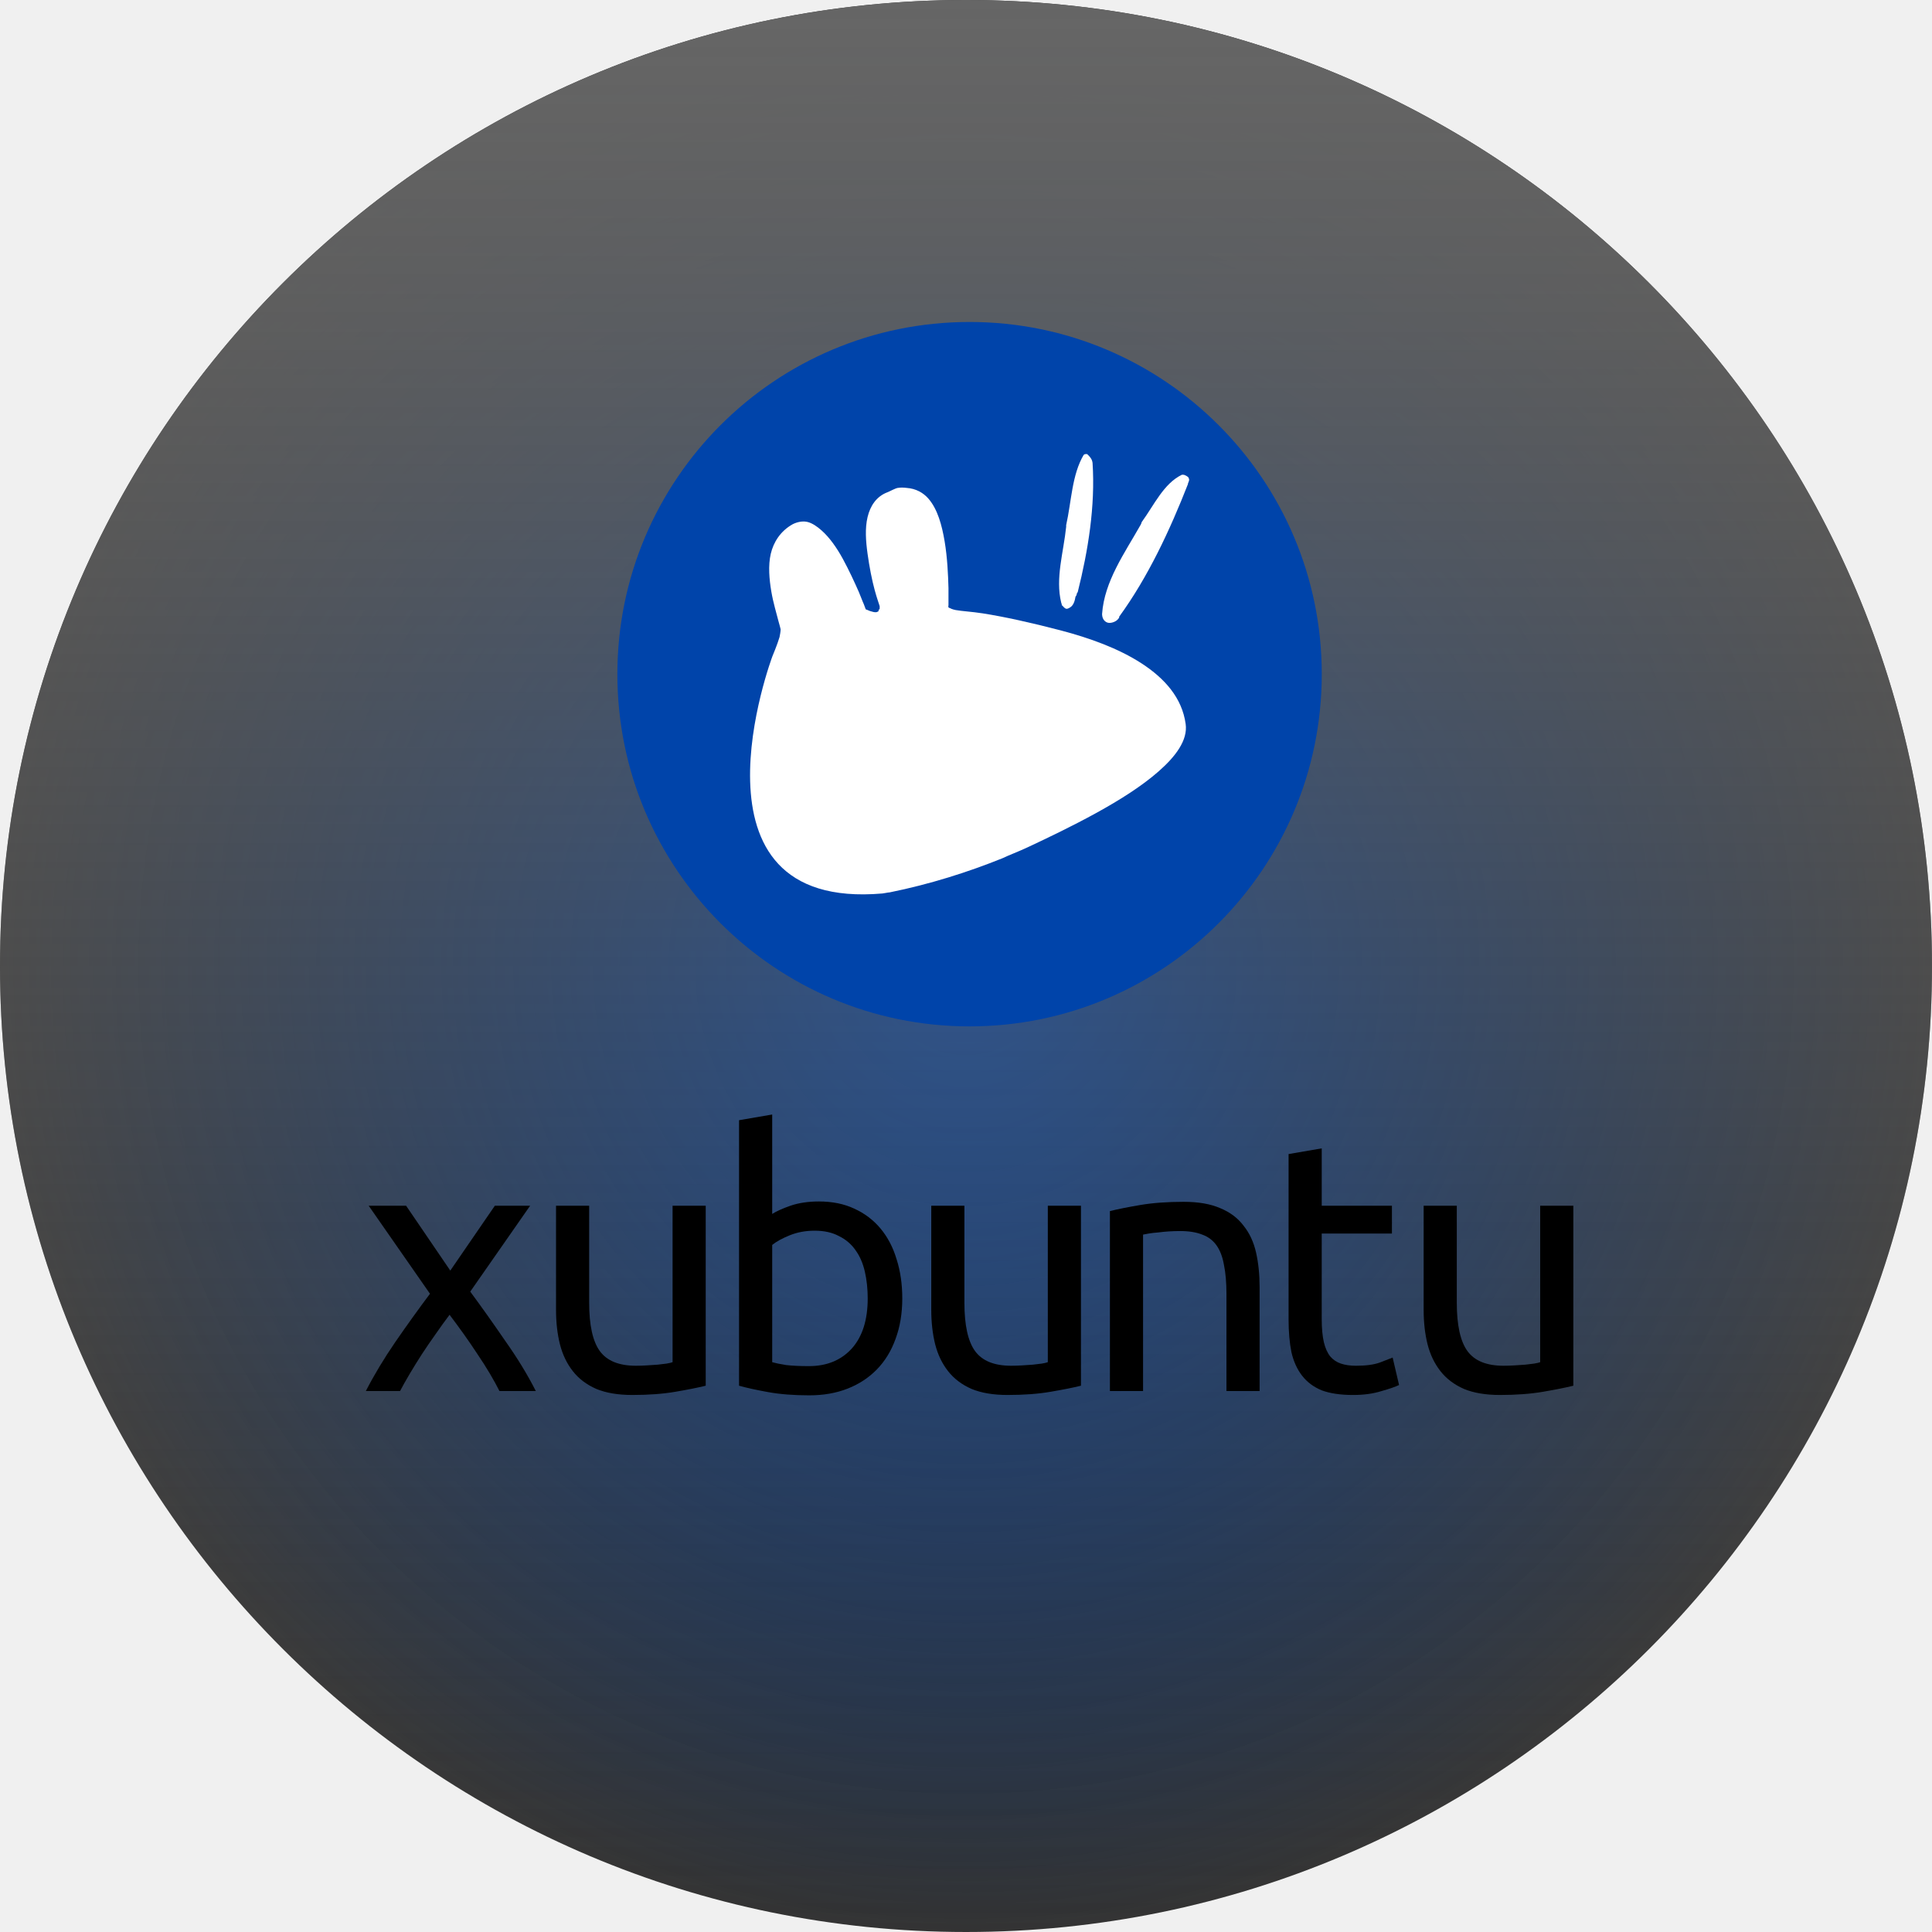
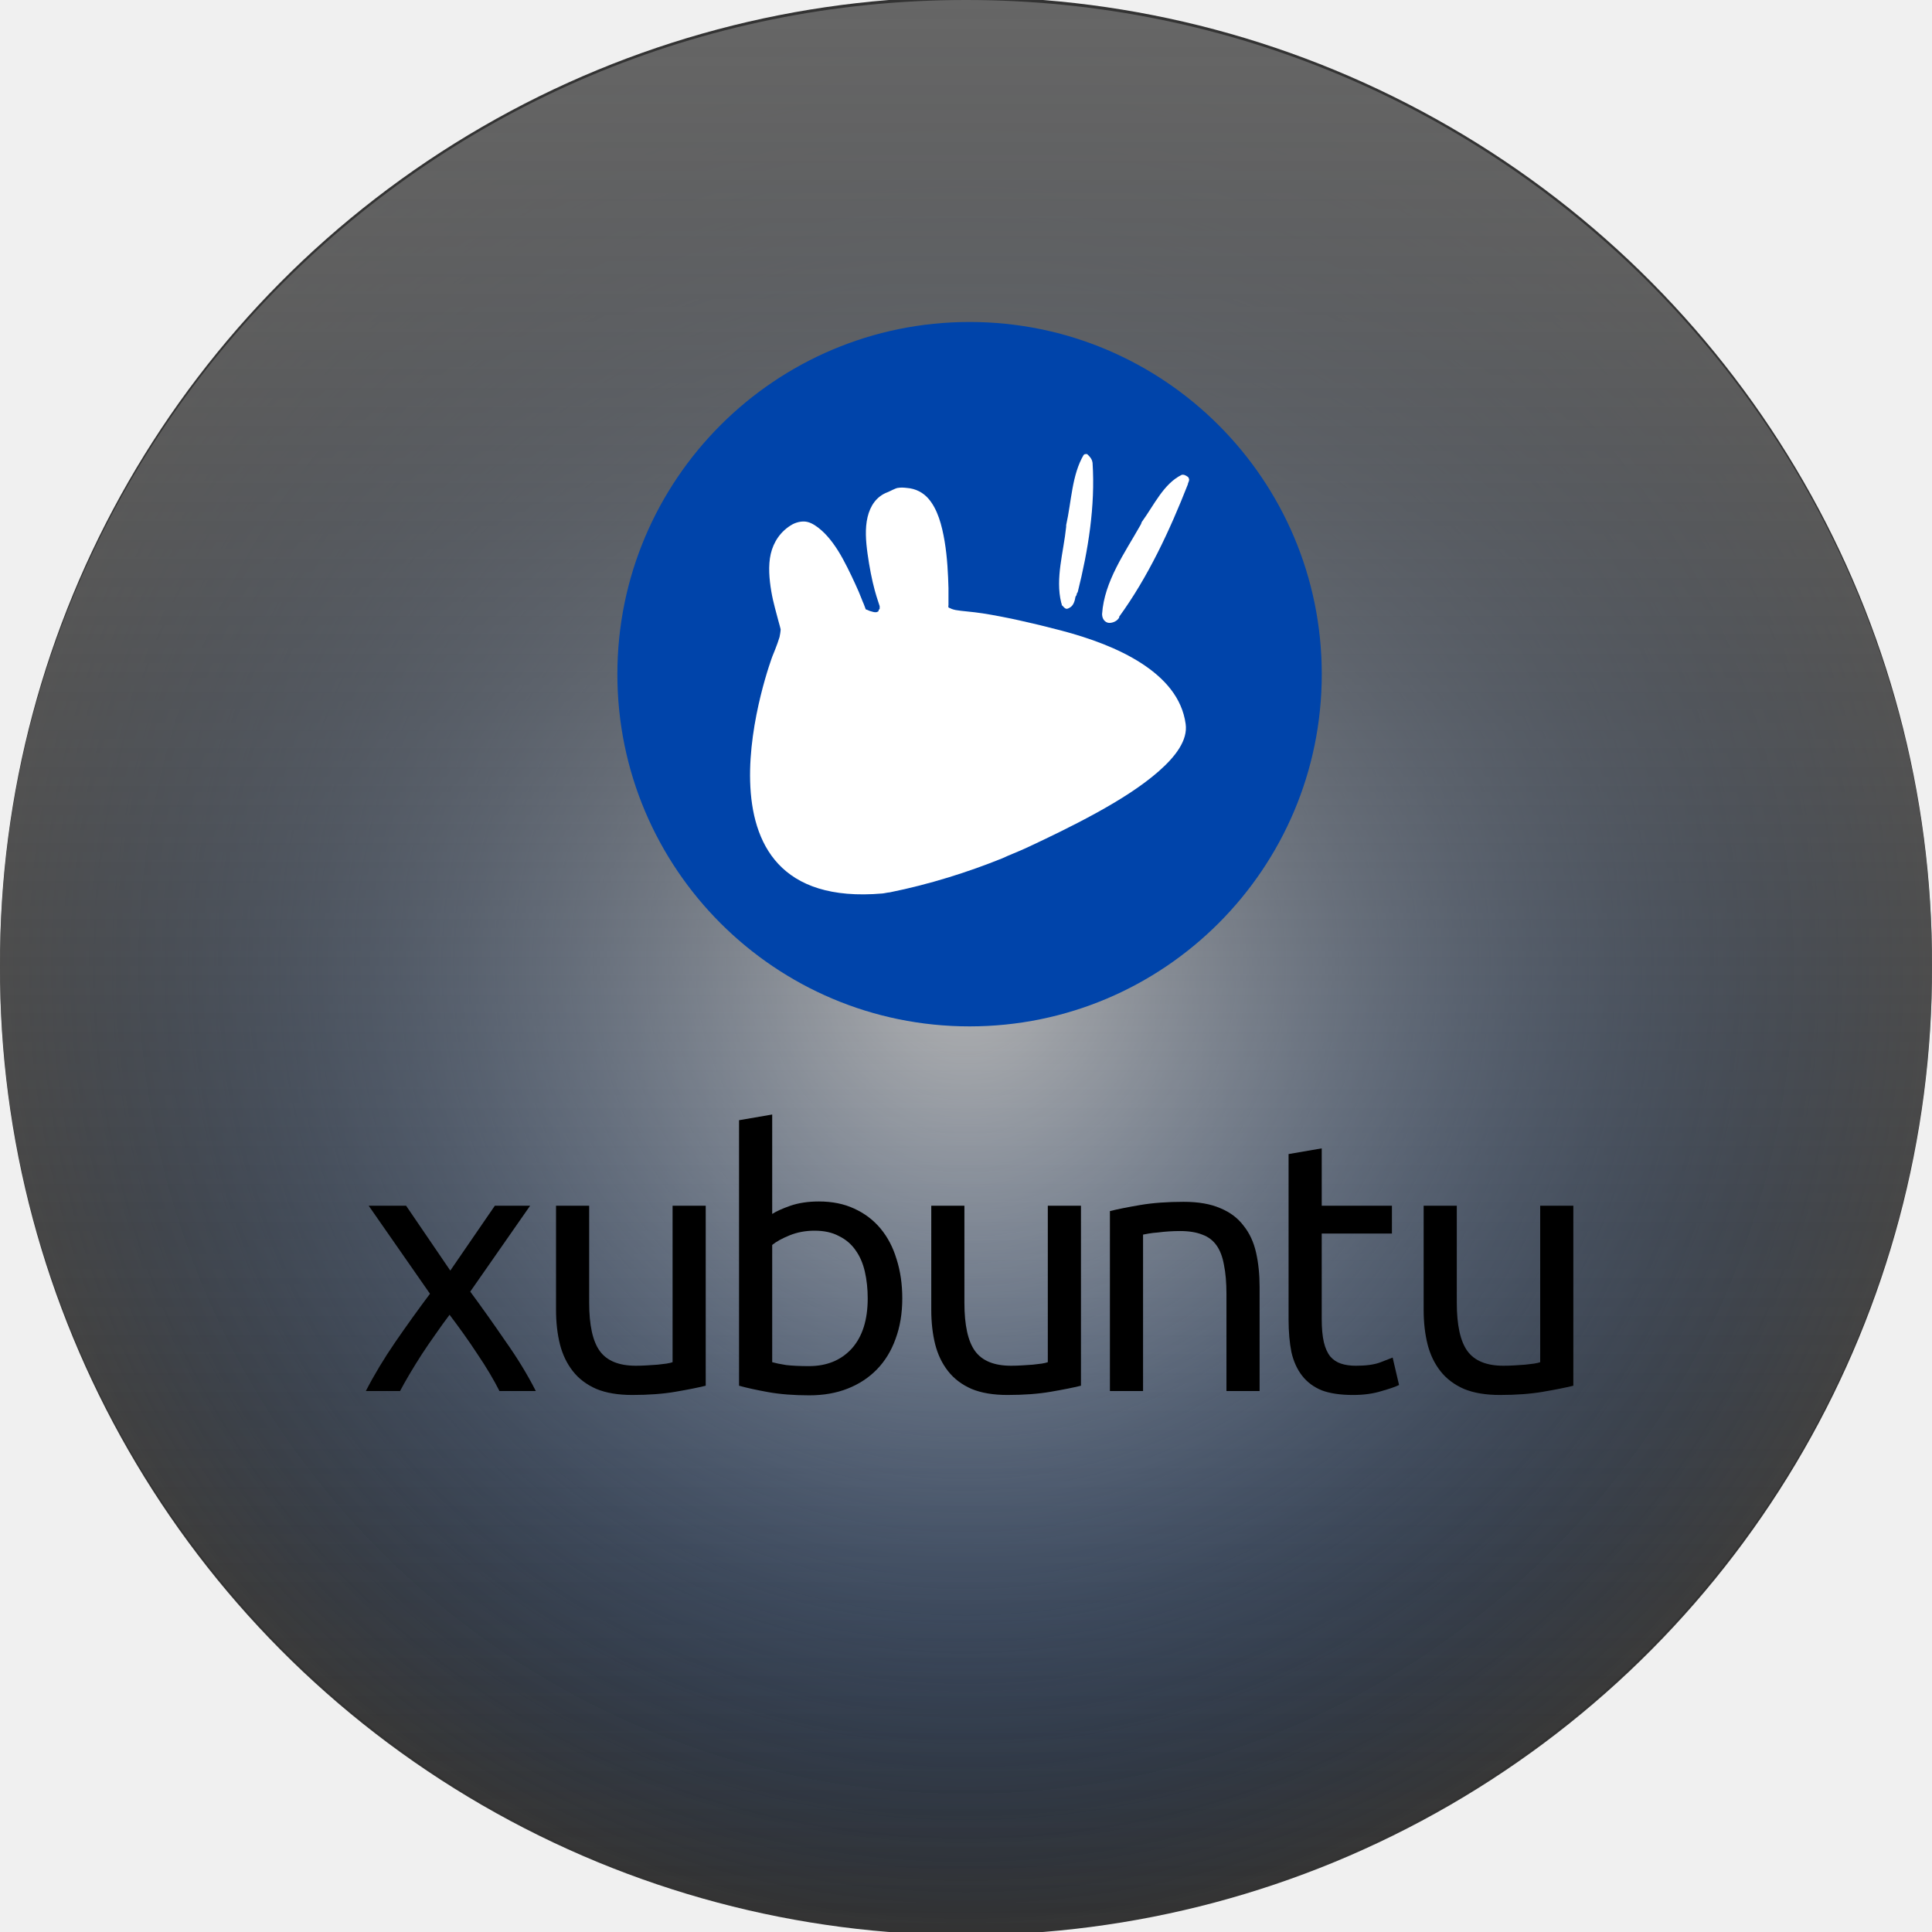
<svg xmlns="http://www.w3.org/2000/svg" xmlns:ns1="http://www.openswatchbook.org/uri/2009/osb" xmlns:xlink="http://www.w3.org/1999/xlink" id="svg3004" version="1.1" width="270" height="270" xml:space="preserve">
  <defs id="defs3008">
    <linearGradient id="linearGradient4226">
-       <stop style="stop-color:#0044aa;stop-opacity:1;" offset="0" id="stop4228" />
+       <stop style="stop-color:#ffffff;stop-opacity:1;" offset="0" id="stop4228" />
      <stop style="stop-color:#0044aa;stop-opacity:0;" offset="1" id="stop4230" />
    </linearGradient>
    <linearGradient id="linearGradient4164">
      <stop style="stop-color:#a80030;stop-opacity:1;" offset="0" id="stop4166" />
      <stop style="stop-color:#a80030;stop-opacity:0;" offset="1" id="stop4168" />
    </linearGradient>
    <linearGradient id="linearGradient5303">
      <stop style="stop-color:#f26711;stop-opacity:1;" offset="0" id="stop5305" />
      <stop style="stop-color:#f26711;stop-opacity:0;" offset="1" id="stop5307" />
    </linearGradient>
    <linearGradient id="linearGradient5267">
      <stop style="stop-color:#666666;stop-opacity:1;" offset="0" id="stop5269" />
      <stop style="stop-color:#666666;stop-opacity:0;" offset="1" id="stop5271" />
    </linearGradient>
    <linearGradient id="linearGradient5251" ns1:paint="solid">
      <stop style="stop-color:#666666;stop-opacity:1;" offset="0" id="stop5253" />
    </linearGradient>
    <linearGradient xlink:href="#linearGradient5267" id="linearGradient5273" x1="-395.365" y1="-212.642" x2="4.763" y2="-212.642" gradientUnits="userSpaceOnUse" />
    <radialGradient xlink:href="#linearGradient5303" id="radialGradient5325" cx="-163.148" cy="-366.263" fx="-163.148" fy="-366.263" r="144.094" gradientTransform="matrix(1,0,0,0.9338842,0,-24.21576)" gradientUnits="userSpaceOnUse" />
    <radialGradient xlink:href="#linearGradient4164" id="radialGradient4170" cx="1447.778" cy="-272.917" fx="1447.778" fy="-272.917" r="223.333" gradientTransform="matrix(1,0,0,0.9751244,0,-6.788974)" gradientUnits="userSpaceOnUse" />
    <radialGradient xlink:href="#linearGradient4164-9" id="radialGradient4170-9" cx="1447.778" cy="-272.917" fx="1447.778" fy="-272.917" r="223.333" gradientTransform="matrix(1,0,0,0.9751244,0,-6.788974)" gradientUnits="userSpaceOnUse" />
    <linearGradient id="linearGradient4164-9">
      <stop style="stop-color:#a80030;stop-opacity:1;" offset="0" id="stop4166-0" />
      <stop style="stop-color:#a80030;stop-opacity:0;" offset="1" id="stop4168-2" />
    </linearGradient>
    <radialGradient r="223.333" fy="-272.917" fx="1447.778" cy="-272.917" cx="1447.778" gradientTransform="matrix(1,0,0,0.9751244,0,-6.788974)" gradientUnits="userSpaceOnUse" id="radialGradient4206" xlink:href="#linearGradient4164-9" />
    <radialGradient xlink:href="#linearGradient4164" id="radialGradient14319" gradientUnits="userSpaceOnUse" gradientTransform="matrix(1,0,0,0.9751244,0,-6.788974)" cx="1447.778" cy="-272.917" fx="1447.778" fy="-272.917" r="223.333" />
    <linearGradient xlink:href="#linearGradient5267" id="linearGradient14321" gradientUnits="userSpaceOnUse" x1="-395.365" y1="-212.642" x2="4.763" y2="-212.642" />
    <linearGradient xlink:href="#linearGradient5267" id="linearGradient14345" gradientUnits="userSpaceOnUse" x1="-395.365" y1="-212.642" x2="4.763" y2="-212.642" />
    <radialGradient xlink:href="#linearGradient4164" id="radialGradient14347" gradientUnits="userSpaceOnUse" gradientTransform="matrix(1,0,0,0.9751244,0,-6.788974)" cx="1447.778" cy="-272.917" fx="1447.778" fy="-272.917" r="223.333" />
    <radialGradient xlink:href="#linearGradient4164" id="radialGradient14931" gradientUnits="userSpaceOnUse" gradientTransform="matrix(1,0,0,0.9751244,0,-6.788974)" cx="1447.778" cy="-272.917" fx="1447.778" fy="-272.917" r="223.333" />
    <linearGradient xlink:href="#linearGradient5267" id="linearGradient14933" gradientUnits="userSpaceOnUse" x1="-395.365" y1="-212.642" x2="4.763" y2="-212.642" />
    <radialGradient xlink:href="#linearGradient4164" id="radialGradient14961" gradientUnits="userSpaceOnUse" gradientTransform="matrix(1,0,0,0.9751244,0,-6.788974)" cx="1447.778" cy="-272.917" fx="1447.778" fy="-272.917" r="223.333" />
    <linearGradient xlink:href="#linearGradient5267" id="linearGradient14963" gradientUnits="userSpaceOnUse" x1="-395.365" y1="-212.642" x2="4.763" y2="-212.642" />
    <linearGradient xlink:href="#linearGradient5267" id="linearGradient14991" gradientUnits="userSpaceOnUse" x1="-395.365" y1="-212.642" x2="4.763" y2="-212.642" />
    <linearGradient xlink:href="#linearGradient5267" id="linearGradient15015" gradientUnits="userSpaceOnUse" x1="-395.365" y1="-212.642" x2="4.763" y2="-212.642" />
    <linearGradient xlink:href="#linearGradient5267" id="linearGradient3725" gradientUnits="userSpaceOnUse" x1="-395.365" y1="-212.642" x2="4.763" y2="-212.642" />
    <radialGradient r="125.556" fy="-292.917" fx="-318.889" cy="-292.917" cx="-318.889" gradientTransform="matrix(1,0,0,1.061947,0,18.14526)" gradientUnits="userSpaceOnUse" id="radialGradient3812" xlink:href="#linearGradient3787-8" />
    <linearGradient id="linearGradient3787-8">
      <stop style="stop-color:#000000;stop-opacity:1;" offset="0" id="stop3789-9" />
      <stop style="stop-color:#000000;stop-opacity:0;" offset="1" id="stop3791-4" />
    </linearGradient>
    <radialGradient r="125.556" fy="-292.917" fx="-318.889" cy="-292.917" cx="-318.889" gradientTransform="matrix(1,0,0,1.061947,0,18.14526)" gradientUnits="userSpaceOnUse" id="radialGradient6789" xlink:href="#linearGradient3787-8" />
    <radialGradient xlink:href="#linearGradient4226" id="radialGradient4232" cx="1447.778" cy="-272.917" fx="1447.778" fy="-272.917" r="223.333" gradientTransform="matrix(1,0,0,0.9751244,0,-6.788974)" gradientUnits="userSpaceOnUse" />
    <radialGradient xlink:href="#linearGradient3787-8" id="radialGradient3090" gradientUnits="userSpaceOnUse" gradientTransform="matrix(1,0,0,1.061947,0,18.14526)" cx="-318.889" cy="-292.917" fx="-318.889" fy="-292.917" r="125.556" />
    <radialGradient xlink:href="#linearGradient4226" id="radialGradient3092" gradientUnits="userSpaceOnUse" gradientTransform="matrix(1,0,0,0.9751244,0,-6.788974)" cx="1447.778" cy="-272.917" fx="1447.778" fy="-272.917" r="223.333" />
    <linearGradient xlink:href="#linearGradient5267" id="linearGradient3094" gradientUnits="userSpaceOnUse" x1="-395.365" y1="-212.642" x2="4.763" y2="-212.642" />
+     <radialGradient xlink:href="#linearGradient3787-8" id="radialGradient3067" gradientUnits="userSpaceOnUse" gradientTransform="matrix(1,0,0,1.061947,0,18.14526)" cx="-318.889" cy="-292.917" fx="-318.889" fy="-292.917" r="125.556" />
+     <radialGradient xlink:href="#linearGradient4226" id="radialGradient3069" gradientUnits="userSpaceOnUse" gradientTransform="matrix(1,0,0,0.9751244,0,-6.788974)" cx="1447.778" cy="-272.917" fx="1447.778" fy="-272.917" r="223.333" />
+     <linearGradient xlink:href="#linearGradient5267" id="linearGradient3071" gradientUnits="userSpaceOnUse" x1="-395.365" y1="-212.642" x2="4.763" y2="-212.642" />
+     <linearGradient xlink:href="#linearGradient5267" id="linearGradient3092" gradientUnits="userSpaceOnUse" x1="-395.365" y1="-212.642" x2="4.763" y2="-212.642" />
+     <radialGradient xlink:href="#linearGradient4226" id="radialGradient3094" gradientUnits="userSpaceOnUse" gradientTransform="matrix(1,0,0,0.9751244,0,-6.788974)" cx="1447.778" cy="-272.917" fx="1447.778" fy="-272.917" r="223.333" />
+     <radialGradient xlink:href="#linearGradient3787-8" id="radialGradient3096" gradientUnits="userSpaceOnUse" gradientTransform="matrix(1,0,0,1.061947,0,18.14526)" cx="-318.889" cy="-292.917" fx="-318.889" fy="-292.917" r="125.556" />
  </defs>
  <g id="g3012" transform="matrix(1.25,0,0,-1.25,0,-368.6122)">
-     <g id="g9302" transform="translate(0,-510.8897)">
-       <path transform="matrix(1.08777,0,0,-1.008,253.295,-232.38)" d="m -34.286,-337.679 c 0,59.173 -44.452,107.143 -99.286,107.143 -54.834,0 -99.286,-47.969 -99.286,-107.143 0,-59.173 44.452,-107.143 99.286,-107.143 54.834,0 99.286,47.969 99.286,107.143 z" id="path3219" style="fill:#333333;fill-opacity:1;fill-rule:nonzero;stroke:none" />
-       <g transform="translate(3.2675354e-6,3.2833594e-6)" id="g3069">
-         <path style="opacity:0.75;fill:url(#radialGradient3090);fill-opacity:1;fill-rule:evenodd;stroke:none" id="path5277-0" d="m -193.333,-292.917 c 0,73.638 -56.213,133.333 -125.556,133.333 -69.342,0 -125.556,-59.695 -125.556,-133.333 0,-73.638 56.213,-133.333 125.556,-133.333 69.342,0 125.556,59.695 125.556,133.333 z" transform="matrix(0,0.860177,0.81,0,345.2625,382.3009)" />
-         <path style="fill:url(#radialGradient3092);fill-opacity:1;fill-rule:nonzero;stroke:none" id="path4162" d="m 1671.111,-272.917 c 0,120.275 -99.99,217.778 -223.333,217.778 -123.344,0 -223.333,-97.502 -223.333,-217.778 0,-120.275 99.99,-217.778 223.333,-217.778 123.344,0 223.333,97.502 223.333,217.778 z" transform="matrix(0.4835821,0,0,-0.4959184,-592.1194,-27.34439)" />
-         <path style="fill:url(#linearGradient3094);fill-opacity:1;fill-rule:evenodd;stroke:none" id="path3806" d="m 4.763,-212.642 c 0,102.6 -89.572,185.774 -200.064,185.774 -110.493,0 -200.064,-83.174 -200.064,-185.774 0,-102.6 89.572,-185.774 200.064,-185.774 110.493,0 200.064,83.174 200.064,185.774 z" transform="matrix(0,-0.5398262,-0.5813513,0,-15.61974,2.57142)" />
-         <g id="g4085" transform="matrix(0.9375,0,0,0.9375,-1361.6,-296.25)">
-           <g transform="matrix(0.6824616,0,0,-0.6824616,1383.881,764.1562)" id="g3200" style="fill:#000000;fill-opacity:1;display:inline">
-             <path id="path2826" style="font-size:49.492px;font-style:normal;font-weight:normal;fill:#000000;fill-opacity:1;stroke:none;display:inline;font-family:ubuntubeta;-inkscape-font-specification:ubuntubeta" d="m 187.639,562.151 c -0.457,-0.913 -1.017,-1.931 -1.681,-3.052 -0.664,-1.121 -1.391,-2.263 -2.18,-3.425 -0.789,-1.204 -1.598,-2.387 -2.429,-3.55 -0.83,-1.162 -1.64,-2.263 -2.429,-3.301 -0.789,1.038 -1.598,2.159 -2.429,3.363 -0.83,1.163 -1.64,2.346 -2.429,3.55 -0.747,1.162 -1.453,2.304 -2.117,3.425 -0.664,1.121 -1.225,2.117 -1.681,2.989 l -5.978,0 c 1.453,-2.823 3.176,-5.688 5.169,-8.594 2.034,-2.948 4.048,-5.75 6.041,-8.407 l -10.711,-15.382 6.539,0 7.722,11.334 7.784,-11.334 6.165,0 -10.462,15.008 c 1.993,2.699 4.027,5.563 6.103,8.594 2.117,2.989 3.903,5.916 5.356,8.781 l -6.352,0" />
-             <path id="path2828" style="font-size:49.492px;font-style:normal;font-weight:normal;fill:#000000;fill-opacity:1;stroke:none;display:inline;font-family:ubuntubeta;-inkscape-font-specification:ubuntubeta" d="m 223.677,561.216 c -1.329,0.332 -3.093,0.685 -5.293,1.059 -2.159,0.374 -4.671,0.56 -7.535,0.56 -2.491,0 -4.588,-0.353 -6.29,-1.059 -1.702,-0.747 -3.072,-1.785 -4.11,-3.114 -1.038,-1.329 -1.785,-2.885 -2.242,-4.671 -0.457,-1.827 -0.685,-3.84 -0.685,-6.041 l 0,-18.184 5.792,0 0,16.939 c -2e-5,3.944 0.623,6.767 1.868,8.469 1.246,1.702 3.342,2.553 6.29,2.553 0.623,10e-6 1.266,-0.021 1.931,-0.062 0.664,-0.042 1.287,-0.083 1.868,-0.125 0.581,-0.083 1.1,-0.145 1.557,-0.187 0.498,-0.083 0.851,-0.166 1.059,-0.249 l 0,-27.339 5.792,0 0,31.449" />
-             <path id="path2830" style="font-size:49.492px;font-style:normal;font-weight:normal;fill:#000000;fill-opacity:1;stroke:none;display:inline;font-family:ubuntubeta;-inkscape-font-specification:ubuntubeta" d="m 235.298,531.2 c 0.706,-0.457 1.764,-0.934 3.176,-1.432 1.453,-0.498 3.114,-0.747 4.982,-0.747 2.325,3e-5 4.38,0.415 6.165,1.246 1.827,0.83 3.363,1.993 4.608,3.487 1.245,1.495 2.18,3.28 2.802,5.356 0.664,2.076 0.996,4.359 0.996,6.85 -2e-5,2.616 -0.394,4.982 -1.183,7.099 -0.747,2.076 -1.827,3.84 -3.238,5.293 -1.412,1.453 -3.114,2.574 -5.107,3.363 -1.993,0.789 -4.235,1.183 -6.726,1.183 -2.699,0 -5.086,-0.187 -7.162,-0.56 -2.076,-0.374 -3.778,-0.747 -5.107,-1.121 l 0,-46.395 5.792,-0.996 0,17.375 m 0,25.907 c 0.581,0.166 1.391,0.332 2.429,0.498 1.079,0.125 2.408,0.187 3.986,0.187 3.114,10e-6 5.605,-1.017 7.473,-3.052 1.868,-2.076 2.802,-5.003 2.802,-8.781 -2e-5,-1.661 -0.166,-3.218 -0.498,-4.671 -0.332,-1.453 -0.872,-2.699 -1.619,-3.737 -0.747,-1.079 -1.723,-1.91 -2.927,-2.491 -1.163,-0.623 -2.574,-0.934 -4.235,-0.934 -1.578,2e-5 -3.031,0.27 -4.359,0.81 -1.329,0.54 -2.346,1.1 -3.052,1.681 l 0,20.489" />
-             <path id="path2832" style="font-size:49.492px;font-style:normal;font-weight:normal;fill:#000000;fill-opacity:1;stroke:none;display:inline;font-family:ubuntubeta;-inkscape-font-specification:ubuntubeta" d="m 289.247,561.216 c -1.329,0.332 -3.093,0.685 -5.293,1.059 -2.159,0.374 -4.671,0.56 -7.535,0.56 -2.491,0 -4.588,-0.353 -6.29,-1.059 -1.702,-0.747 -3.072,-1.785 -4.11,-3.114 -1.038,-1.329 -1.785,-2.885 -2.242,-4.671 -0.457,-1.827 -0.685,-3.84 -0.685,-6.041 l 0,-18.184 5.792,0 0,16.939 c -1e-5,3.944 0.623,6.767 1.868,8.469 1.246,1.702 3.342,2.553 6.29,2.553 0.623,10e-6 1.266,-0.021 1.931,-0.062 0.664,-0.042 1.287,-0.083 1.868,-0.125 0.581,-0.083 1.1,-0.145 1.557,-0.187 0.498,-0.083 0.851,-0.166 1.059,-0.249 l 0,-27.339 5.792,0 0,31.449" />
-             <path id="path2834" style="font-size:49.492px;font-style:normal;font-weight:normal;fill:#000000;fill-opacity:1;stroke:none;display:inline;font-family:ubuntubeta;-inkscape-font-specification:ubuntubeta" d="m 294.31,530.701 c 1.329,-0.332 3.093,-0.685 5.293,-1.059 2.2,-0.374 4.733,-0.56 7.598,-0.56 2.574,4e-5 4.712,0.374 6.414,1.121 1.702,0.706 3.051,1.723 4.048,3.052 1.038,1.287 1.764,2.844 2.18,4.671 0.415,1.827 0.623,3.84 0.623,6.041 l 0,18.184 -5.792,0 0,-16.939 c -3e-5,-1.993 -0.145,-3.695 -0.436,-5.107 -0.249,-1.412 -0.685,-2.553 -1.308,-3.425 -0.623,-0.872 -1.453,-1.495 -2.491,-1.868 -1.038,-0.415 -2.325,-0.623 -3.861,-0.623 -0.623,3e-5 -1.266,0.021 -1.931,0.062 -0.664,0.042 -1.308,0.104 -1.931,0.187 -0.581,0.042 -1.121,0.104 -1.619,0.187 -0.457,0.083 -0.789,0.145 -0.996,0.187 l 0,27.339 -5.792,0 0,-31.449" />
-             <path id="path2836" style="font-size:49.492px;font-style:normal;font-weight:normal;fill:#000000;fill-opacity:1;stroke:none;display:inline;font-family:ubuntubeta;-inkscape-font-specification:ubuntubeta" d="m 331.321,529.767 12.268,0 0,4.857 -12.268,0 0,14.946 c -2e-5,1.619 0.125,2.968 0.374,4.048 0.249,1.038 0.623,1.868 1.121,2.491 0.498,0.581 1.121,0.996 1.868,1.246 0.747,0.249 1.619,0.374 2.616,0.374 1.744,10e-6 3.135,-0.187 4.172,-0.56 1.079,-0.415 1.827,-0.706 2.242,-0.872 l 1.121,4.795 c -0.581,0.291 -1.598,0.644 -3.052,1.059 -1.453,0.457 -3.114,0.685 -4.982,0.685 -2.2,0 -4.027,-0.27 -5.48,-0.81 -1.412,-0.581 -2.553,-1.432 -3.425,-2.553 -0.872,-1.121 -1.495,-2.491 -1.868,-4.11 -0.332,-1.661 -0.498,-3.57 -0.498,-5.729 l 0,-28.896 5.792,-0.996 0,10.026" />
-             <path id="path2838" style="font-size:49.492px;font-style:normal;font-weight:normal;fill:#000000;fill-opacity:1;stroke:none;display:inline;font-family:ubuntubeta;-inkscape-font-specification:ubuntubeta" d="m 375.287,561.216 c -1.329,0.332 -3.093,0.685 -5.293,1.059 -2.159,0.374 -4.671,0.56 -7.535,0.56 -2.491,0 -4.588,-0.353 -6.29,-1.059 -1.702,-0.747 -3.072,-1.785 -4.11,-3.114 -1.038,-1.329 -1.785,-2.885 -2.242,-4.671 -0.457,-1.827 -0.685,-3.84 -0.685,-6.041 l 0,-18.184 5.792,0 0,16.939 c -1e-5,3.944 0.623,6.767 1.868,8.469 1.246,1.702 3.342,2.553 6.29,2.553 0.623,10e-6 1.266,-0.021 1.931,-0.062 0.664,-0.042 1.287,-0.083 1.868,-0.125 0.581,-0.083 1.1,-0.145 1.557,-0.187 0.498,-0.083 0.851,-0.166 1.059,-0.249 l 0,-27.339 5.792,0 0,31.449" />
+     <path style="fill:#333333;fill-opacity:1;fill-rule:nonzero;stroke:none" id="path3219" d="m -34.286,-337.679 a 99.286,107.143 0 1 1 -198.571,0 99.286,107.143 0 1 1 198.571,0 z" transform="matrix(1.08777,0,0,-1.008,253.295,-743.2697)" />
+     <path style="opacity:0.75;fill:url(#radialGradient3096);fill-opacity:1;fill-rule:evenodd;stroke:none" id="path5277-0" d="m -193.333,-292.917 a 125.556,133.333 0 1 1 -251.111,0 125.556,133.333 0 1 1 251.111,0 z" transform="matrix(0,0.860177,0.81,0,345.2625,-128.5889)" />
+     <path style="fill:url(#radialGradient3094);fill-opacity:1;fill-rule:nonzero;stroke:none" id="path4162" d="m 1671.111,-272.917 a 223.333,217.778 0 1 1 -446.667,0 223.333,217.778 0 1 1 446.667,0 z" transform="matrix(0.4835821,0,0,-0.4959184,-592.1194,-538.2341)" />
+     <path style="fill:url(#linearGradient3092);fill-opacity:1;fill-rule:evenodd;stroke:none" id="path3806" d="m 4.763,-212.642 a 200.064,185.774 0 1 1 -400.129,0 200.064,185.774 0 1 1 400.129,0 z" transform="matrix(0,-0.5398262,-0.5813513,0,-15.61974,-508.3183)" />
+     <g id="g4085" transform="matrix(0.9375,0,0,0.9375,-1361.6,-807.1398)">
+       <g transform="matrix(0.6824616,0,0,-0.6824616,1383.881,764.1562)" id="g3200" style="fill:#000000;fill-opacity:1;display:inline">
+         <path id="path2826" style="font-size:49.492px;font-style:normal;font-weight:normal;fill:#000000;fill-opacity:1;stroke:none;display:inline;font-family:ubuntubeta;-inkscape-font-specification:ubuntubeta" d="m 187.639,562.151 c -0.457,-0.913 -1.017,-1.931 -1.681,-3.052 -0.664,-1.121 -1.391,-2.263 -2.18,-3.425 -0.789,-1.204 -1.598,-2.387 -2.429,-3.55 -0.83,-1.162 -1.64,-2.263 -2.429,-3.301 -0.789,1.038 -1.598,2.159 -2.429,3.363 -0.83,1.163 -1.64,2.346 -2.429,3.55 -0.747,1.162 -1.453,2.304 -2.117,3.425 -0.664,1.121 -1.225,2.117 -1.681,2.989 l -5.978,0 c 1.453,-2.823 3.176,-5.688 5.169,-8.594 2.034,-2.948 4.048,-5.75 6.041,-8.407 l -10.711,-15.382 6.539,0 7.722,11.334 7.784,-11.334 6.165,0 -10.462,15.008 c 1.993,2.699 4.027,5.563 6.103,8.594 2.117,2.989 3.903,5.916 5.356,8.781 l -6.352,0" />
+         <path id="path2828" style="font-size:49.492px;font-style:normal;font-weight:normal;fill:#000000;fill-opacity:1;stroke:none;display:inline;font-family:ubuntubeta;-inkscape-font-specification:ubuntubeta" d="m 223.677,561.216 c -1.329,0.332 -3.093,0.685 -5.293,1.059 -2.159,0.374 -4.671,0.56 -7.535,0.56 -2.491,0 -4.588,-0.353 -6.29,-1.059 -1.702,-0.747 -3.072,-1.785 -4.11,-3.114 -1.038,-1.329 -1.785,-2.885 -2.242,-4.671 -0.457,-1.827 -0.685,-3.84 -0.685,-6.041 l 0,-18.184 5.792,0 0,16.939 c -2e-5,3.944 0.623,6.767 1.868,8.469 1.246,1.702 3.342,2.553 6.29,2.553 0.623,10e-6 1.266,-0.021 1.931,-0.062 0.664,-0.042 1.287,-0.083 1.868,-0.125 0.581,-0.083 1.1,-0.145 1.557,-0.187 0.498,-0.083 0.851,-0.166 1.059,-0.249 l 0,-27.339 5.792,0 0,31.449" />
+         <path id="path2830" style="font-size:49.492px;font-style:normal;font-weight:normal;fill:#000000;fill-opacity:1;stroke:none;display:inline;font-family:ubuntubeta;-inkscape-font-specification:ubuntubeta" d="m 235.298,531.2 c 0.706,-0.457 1.764,-0.934 3.176,-1.432 1.453,-0.498 3.114,-0.747 4.982,-0.747 2.325,3e-5 4.38,0.415 6.165,1.246 1.827,0.83 3.363,1.993 4.608,3.487 1.245,1.495 2.18,3.28 2.802,5.356 0.664,2.076 0.996,4.359 0.996,6.85 -2e-5,2.616 -0.394,4.982 -1.183,7.099 -0.747,2.076 -1.827,3.84 -3.238,5.293 -1.412,1.453 -3.114,2.574 -5.107,3.363 -1.993,0.789 -4.235,1.183 -6.726,1.183 -2.699,0 -5.086,-0.187 -7.162,-0.56 -2.076,-0.374 -3.778,-0.747 -5.107,-1.121 l 0,-46.395 5.792,-0.996 0,17.375 m 0,25.907 c 0.581,0.166 1.391,0.332 2.429,0.498 1.079,0.125 2.408,0.187 3.986,0.187 3.114,10e-6 5.605,-1.017 7.473,-3.052 1.868,-2.076 2.802,-5.003 2.802,-8.781 -2e-5,-1.661 -0.166,-3.218 -0.498,-4.671 -0.332,-1.453 -0.872,-2.699 -1.619,-3.737 -0.747,-1.079 -1.723,-1.91 -2.927,-2.491 -1.163,-0.623 -2.574,-0.934 -4.235,-0.934 -1.578,2e-5 -3.031,0.27 -4.359,0.81 -1.329,0.54 -2.346,1.1 -3.052,1.681 l 0,20.489" />
+         <path id="path2832" style="font-size:49.492px;font-style:normal;font-weight:normal;fill:#000000;fill-opacity:1;stroke:none;display:inline;font-family:ubuntubeta;-inkscape-font-specification:ubuntubeta" d="m 289.247,561.216 c -1.329,0.332 -3.093,0.685 -5.293,1.059 -2.159,0.374 -4.671,0.56 -7.535,0.56 -2.491,0 -4.588,-0.353 -6.29,-1.059 -1.702,-0.747 -3.072,-1.785 -4.11,-3.114 -1.038,-1.329 -1.785,-2.885 -2.242,-4.671 -0.457,-1.827 -0.685,-3.84 -0.685,-6.041 l 0,-18.184 5.792,0 0,16.939 c -1e-5,3.944 0.623,6.767 1.868,8.469 1.246,1.702 3.342,2.553 6.29,2.553 0.623,10e-6 1.266,-0.021 1.931,-0.062 0.664,-0.042 1.287,-0.083 1.868,-0.125 0.581,-0.083 1.1,-0.145 1.557,-0.187 0.498,-0.083 0.851,-0.166 1.059,-0.249 l 0,-27.339 5.792,0 0,31.449" />
+         <path id="path2834" style="font-size:49.492px;font-style:normal;font-weight:normal;fill:#000000;fill-opacity:1;stroke:none;display:inline;font-family:ubuntubeta;-inkscape-font-specification:ubuntubeta" d="m 294.31,530.701 c 1.329,-0.332 3.093,-0.685 5.293,-1.059 2.2,-0.374 4.733,-0.56 7.598,-0.56 2.574,4e-5 4.712,0.374 6.414,1.121 1.702,0.706 3.051,1.723 4.048,3.052 1.038,1.287 1.764,2.844 2.18,4.671 0.415,1.827 0.623,3.84 0.623,6.041 l 0,18.184 -5.792,0 0,-16.939 c -3e-5,-1.993 -0.145,-3.695 -0.436,-5.107 -0.249,-1.412 -0.685,-2.553 -1.308,-3.425 -0.623,-0.872 -1.453,-1.495 -2.491,-1.868 -1.038,-0.415 -2.325,-0.623 -3.861,-0.623 -0.623,3e-5 -1.266,0.021 -1.931,0.062 -0.664,0.042 -1.308,0.104 -1.931,0.187 -0.581,0.042 -1.121,0.104 -1.619,0.187 -0.457,0.083 -0.789,0.145 -0.996,0.187 l 0,27.339 -5.792,0 0,-31.449" />
+         <path id="path2836" style="font-size:49.492px;font-style:normal;font-weight:normal;fill:#000000;fill-opacity:1;stroke:none;display:inline;font-family:ubuntubeta;-inkscape-font-specification:ubuntubeta" d="m 331.321,529.767 12.268,0 0,4.857 -12.268,0 0,14.946 c -2e-5,1.619 0.125,2.968 0.374,4.048 0.249,1.038 0.623,1.868 1.121,2.491 0.498,0.581 1.121,0.996 1.868,1.246 0.747,0.249 1.619,0.374 2.616,0.374 1.744,10e-6 3.135,-0.187 4.172,-0.56 1.079,-0.415 1.827,-0.706 2.242,-0.872 l 1.121,4.795 c -0.581,0.291 -1.598,0.644 -3.052,1.059 -1.453,0.457 -3.114,0.685 -4.982,0.685 -2.2,0 -4.027,-0.27 -5.48,-0.81 -1.412,-0.581 -2.553,-1.432 -3.425,-2.553 -0.872,-1.121 -1.495,-2.491 -1.868,-4.11 -0.332,-1.661 -0.498,-3.57 -0.498,-5.729 l 0,-28.896 5.792,-0.996 0,10.026" />
+         <path id="path2838" style="font-size:49.492px;font-style:normal;font-weight:normal;fill:#000000;fill-opacity:1;stroke:none;display:inline;font-family:ubuntubeta;-inkscape-font-specification:ubuntubeta" d="m 375.287,561.216 c -1.329,0.332 -3.093,0.685 -5.293,1.059 -2.159,0.374 -4.671,0.56 -7.535,0.56 -2.491,0 -4.588,-0.353 -6.29,-1.059 -1.702,-0.747 -3.072,-1.785 -4.11,-3.114 -1.038,-1.329 -1.785,-2.885 -2.242,-4.671 -0.457,-1.827 -0.685,-3.84 -0.685,-6.041 l 0,-18.184 5.792,0 0,16.939 c -1e-5,3.944 0.623,6.767 1.868,8.469 1.246,1.702 3.342,2.553 6.29,2.553 0.623,10e-6 1.266,-0.021 1.931,-0.062 0.664,-0.042 1.287,-0.083 1.868,-0.125 0.581,-0.083 1.1,-0.145 1.557,-0.187 0.498,-0.083 0.851,-0.166 1.059,-0.249 l 0,-27.339 5.792,0 0,31.449" />
+       </g>
+       <g transform="matrix(1.3125,0,0,-1.3125,1092.875,965.5769)" id="g3637">
+         <path style="fill:#0044aa;fill-opacity:1;stroke:none" id="path3354" d="m 271.875,-63.036 c 0,7.347 -5.956,13.304 -13.304,13.304 -7.347,0 -13.304,-5.956 -13.304,-13.304 0,-7.347 5.956,-13.304 13.304,-13.304 7.347,0 13.304,5.956 13.304,13.304 z" transform="matrix(2.405369,0,0,2.405369,-259.9597,532.2541)" />
+         <g id="g3372" transform="matrix(1.6,0,0,1.6,-197.5893,-247.9413)">
+           <g transform="translate(0.4464286,-0.04464286)" id="g3368">
+             <path style="fill:#ffffff;fill-opacity:1;stroke:none" id="path3366" d="m 355.844,380.406 c -0.07,0.04 -0.081,0.061 -0.062,0.031 -0.679,1.144 -0.697,2.653 -1,4 a 0.498,0.498 0 0 1 0,0.031 c -0.005,0.02 0.005,0.043 0,0.062 -0.147,1.446 -0.624,2.921 -0.281,4.312 a 0.498,0.498 0 0 1 0.031,0.094 c 0.003,0.01 -0.003,0.021 0,0.031 0.005,0.008 -0.005,0.024 0,0.031 0.006,0.009 0.025,-0.008 0.031,0 0.073,0.101 0.162,0.176 0.219,0.188 0.04,0.008 0.11,0.004 0.25,-0.094 0.151,-0.105 0.237,-0.316 0.281,-0.594 a 0.498,0.498 0 0 1 0.062,-0.094 0.498,0.498 0 0 1 0,-0.031 0.498,0.498 0 0 1 0.031,-0.094 0.498,0.498 0 0 1 0.031,-0.031 c 0.598,-2.387 1.003,-4.892 0.844,-7.344 -0.02,-0.122 -0.043,-0.207 -0.156,-0.344 -0.075,-0.091 -0.137,-0.143 -0.156,-0.156 -0.019,-0.013 0.007,-0.004 -0.062,0 a 0.498,0.498 0 0 1 -0.031,0 c -0.026,0.003 -0.016,-6.1e-4 -0.031,0 z" />
+             <path style="fill:#ffffff;fill-opacity:1;stroke:none" id="path3364" d="m 361.844,381.844 c -1.036,0.504 -1.567,1.705 -2.281,2.688 a 0.467,0.467 0 0 1 -0.031,0.094 0.467,0.467 0 0 1 -0.031,0.062 c -0.906,1.605 -2.061,3.207 -2.188,5.062 -7.1e-4,0.011 6.5e-4,0.021 0,0.031 0.014,0.28 0.174,0.432 0.344,0.469 0.167,0.036 0.474,-0.059 0.594,-0.25 a 0.467,0.467 0 0 1 0.031,-0.031 0.467,0.467 0 0 1 0,-0.031 0.467,0.467 0 0 1 0,-0.031 c 1.646,-2.262 2.884,-4.925 3.906,-7.531 a 0.467,0.467 0 0 1 0,-0.031 c 0.071,-0.171 0.094,-0.215 0.031,-0.344 -0.018,-0.038 -0.212,-0.169 -0.312,-0.156 -0.016,0.007 -0.046,-0.008 -0.062,0 z" transform="translate(-0.4910714,-0.2678571)" />
          </g>
-           <g transform="matrix(1.3125,0,0,-1.3125,1092.875,965.5769)" id="g3637">
-             <path style="fill:#0044aa;fill-opacity:1;stroke:none" id="path3354" d="m 271.875,-63.036 c 0,7.347 -5.956,13.304 -13.304,13.304 -7.347,0 -13.304,-5.956 -13.304,-13.304 0,-7.347 5.956,-13.304 13.304,-13.304 7.347,0 13.304,5.956 13.304,13.304 z" transform="matrix(2.405369,0,0,2.405369,-259.9597,532.2541)" />
-             <g id="g3372" transform="matrix(1.6,0,0,1.6,-197.5893,-247.9413)">
-               <g transform="translate(0.4464286,-0.04464286)" id="g3368">
-                 <path style="fill:#ffffff;fill-opacity:1;stroke:none" id="path3366" d="m 355.844,380.406 c -0.07,0.04 -0.081,0.061 -0.062,0.031 -0.679,1.144 -0.697,2.653 -1,4 a 0.498,0.498 0 0 1 0,0.031 c -0.005,0.02 0.005,0.043 0,0.062 -0.147,1.446 -0.624,2.921 -0.281,4.312 a 0.498,0.498 0 0 1 0.031,0.094 c 0.003,0.01 -0.003,0.021 0,0.031 0.005,0.008 -0.005,0.024 0,0.031 0.006,0.009 0.025,-0.008 0.031,0 0.073,0.101 0.162,0.176 0.219,0.188 0.04,0.008 0.11,0.004 0.25,-0.094 0.151,-0.105 0.237,-0.316 0.281,-0.594 a 0.498,0.498 0 0 1 0.062,-0.094 0.498,0.498 0 0 1 0,-0.031 0.498,0.498 0 0 1 0.031,-0.094 0.498,0.498 0 0 1 0.031,-0.031 c 0.598,-2.387 1.003,-4.892 0.844,-7.344 -0.02,-0.122 -0.043,-0.207 -0.156,-0.344 -0.075,-0.091 -0.137,-0.143 -0.156,-0.156 -0.019,-0.013 0.007,-0.004 -0.062,0 a 0.498,0.498 0 0 1 -0.031,0 c -0.026,0.003 -0.016,-6.1e-4 -0.031,0 z" />
-                 <path style="fill:#ffffff;fill-opacity:1;stroke:none" id="path3364" d="m 361.844,381.844 c -1.036,0.504 -1.567,1.705 -2.281,2.688 a 0.467,0.467 0 0 1 -0.031,0.094 0.467,0.467 0 0 1 -0.031,0.062 c -0.906,1.605 -2.061,3.207 -2.188,5.062 -7.1e-4,0.011 6.5e-4,0.021 0,0.031 0.014,0.28 0.174,0.432 0.344,0.469 0.167,0.036 0.474,-0.059 0.594,-0.25 a 0.467,0.467 0 0 1 0.031,-0.031 0.467,0.467 0 0 1 0,-0.031 0.467,0.467 0 0 1 0,-0.031 c 1.646,-2.262 2.884,-4.925 3.906,-7.531 a 0.467,0.467 0 0 1 0,-0.031 c 0.071,-0.171 0.094,-0.215 0.031,-0.344 -0.018,-0.038 -0.212,-0.169 -0.312,-0.156 -0.016,0.007 -0.046,-0.008 -0.062,0 z" transform="translate(-0.4910714,-0.2678571)" />
-               </g>
-               <path id="path3302" d="m 345.67,382.277 c -0.167,0.031 -0.416,0.181 -0.594,0.25 -0.628,0.238 -0.975,0.777 -1.125,1.406 -0.153,0.644 -0.102,1.361 0,2.094 0.102,0.731 0.248,1.486 0.406,2.062 0.136,0.498 0.234,0.741 0.281,0.906 l 0,0.125 c 0,0.054 -0.026,0.05 -0.062,0.094 -0.02,0.011 0.02,0.062 0,0.062 -0.045,0.035 -0.1,0.062 -0.156,0.062 -0.111,0.007 -0.198,-0.033 -0.312,-0.062 -0.078,-0.018 -0.18,-0.081 -0.156,-0.062 -0.036,-0.022 -0.101,-0.024 -0.125,-0.062 0,0.015 0.022,0.014 0,-0.031 -0.025,-0.047 -0.054,-0.166 -0.094,-0.25 -0.089,-0.189 -0.159,-0.409 -0.281,-0.688 -0.244,-0.555 -0.558,-1.236 -0.906,-1.875 -0.35,-0.641 -0.762,-1.224 -1.219,-1.625 -0.228,-0.201 -0.51,-0.402 -0.781,-0.469 -0.262,-0.066 -0.573,-0.01 -0.844,0.125 -0.7,0.388 -1.096,1.024 -1.25,1.688 -0.155,0.673 -0.082,1.449 0.031,2.125 0.115,0.675 0.292,1.231 0.406,1.688 0.049,0.193 0.109,0.372 0.125,0.469 0,0.096 -0.039,0.345 -0.062,0.438 -0.118,0.409 -0.406,1.094 -0.406,1.094 0,0 -5.453,14.483 6.25,13.469 0.096,-0.007 0.315,-0.062 0.406,-0.062 2.298,-0.463 4.473,-1.158 6.406,-1.938 0.38,-0.182 0.878,-0.363 1.438,-0.625 1.119,-0.524 2.525,-1.196 3.875,-1.938 1.351,-0.742 2.605,-1.533 3.562,-2.375 0.96,-0.843 1.66,-1.767 1.531,-2.688 -0.204,-1.483 -1.189,-2.586 -2.5,-3.438 -1.316,-0.855 -2.957,-1.445 -4.594,-1.875 -1.636,-0.43 -3.224,-0.78 -4.438,-0.969 -0.607,-0.095 -1.175,-0.122 -1.531,-0.188 -0.105,-0.018 -0.162,-0.044 -0.219,-0.062 -0.031,-0.004 -0.033,-0.013 -0.062,-0.031 -0.036,-0.022 -0.103,-0.024 -0.125,-0.062 -0.02,-0.036 0,-0.083 0,-0.125 0,-0.016 -1.7e-4,-0.041 0,-0.062 l 0,-0.906 c -0.02,-0.748 -0.064,-1.736 -0.219,-2.656 -0.156,-0.925 -0.398,-1.809 -0.906,-2.406 -0.302,-0.355 -0.73,-0.589 -1.25,-0.625 -0.156,-0.018 -0.331,-0.031 -0.5,0 z" style="fill:#ffffff;fill-opacity:1;stroke:none" />
-             </g>
-           </g>
+           <path id="path3302" d="m 345.67,382.277 c -0.167,0.031 -0.416,0.181 -0.594,0.25 -0.628,0.238 -0.975,0.777 -1.125,1.406 -0.153,0.644 -0.102,1.361 0,2.094 0.102,0.731 0.248,1.486 0.406,2.062 0.136,0.498 0.234,0.741 0.281,0.906 l 0,0.125 c 0,0.054 -0.026,0.05 -0.062,0.094 -0.02,0.011 0.02,0.062 0,0.062 -0.045,0.035 -0.1,0.062 -0.156,0.062 -0.111,0.007 -0.198,-0.033 -0.312,-0.062 -0.078,-0.018 -0.18,-0.081 -0.156,-0.062 -0.036,-0.022 -0.101,-0.024 -0.125,-0.062 0,0.015 0.022,0.014 0,-0.031 -0.025,-0.047 -0.054,-0.166 -0.094,-0.25 -0.089,-0.189 -0.159,-0.409 -0.281,-0.688 -0.244,-0.555 -0.558,-1.236 -0.906,-1.875 -0.35,-0.641 -0.762,-1.224 -1.219,-1.625 -0.228,-0.201 -0.51,-0.402 -0.781,-0.469 -0.262,-0.066 -0.573,-0.01 -0.844,0.125 -0.7,0.388 -1.096,1.024 -1.25,1.688 -0.155,0.673 -0.082,1.449 0.031,2.125 0.115,0.675 0.292,1.231 0.406,1.688 0.049,0.193 0.109,0.372 0.125,0.469 0,0.096 -0.039,0.345 -0.062,0.438 -0.118,0.409 -0.406,1.094 -0.406,1.094 0,0 -5.453,14.483 6.25,13.469 0.096,-0.007 0.315,-0.062 0.406,-0.062 2.298,-0.463 4.473,-1.158 6.406,-1.938 0.38,-0.182 0.878,-0.363 1.438,-0.625 1.119,-0.524 2.525,-1.196 3.875,-1.938 1.351,-0.742 2.605,-1.533 3.562,-2.375 0.96,-0.843 1.66,-1.767 1.531,-2.688 -0.204,-1.483 -1.189,-2.586 -2.5,-3.438 -1.316,-0.855 -2.957,-1.445 -4.594,-1.875 -1.636,-0.43 -3.224,-0.78 -4.438,-0.969 -0.607,-0.095 -1.175,-0.122 -1.531,-0.188 -0.105,-0.018 -0.162,-0.044 -0.219,-0.062 -0.031,-0.004 -0.033,-0.013 -0.062,-0.031 -0.036,-0.022 -0.103,-0.024 -0.125,-0.062 -0.02,-0.036 0,-0.083 0,-0.125 0,-0.016 -1.7e-4,-0.041 0,-0.062 l 0,-0.906 c -0.02,-0.748 -0.064,-1.736 -0.219,-2.656 -0.156,-0.925 -0.398,-1.809 -0.906,-2.406 -0.302,-0.355 -0.73,-0.589 -1.25,-0.625 -0.156,-0.018 -0.331,-0.031 -0.5,0 z" style="fill:#ffffff;fill-opacity:1;stroke:none" />
        </g>
      </g>
    </g>
  </g>
</svg>
